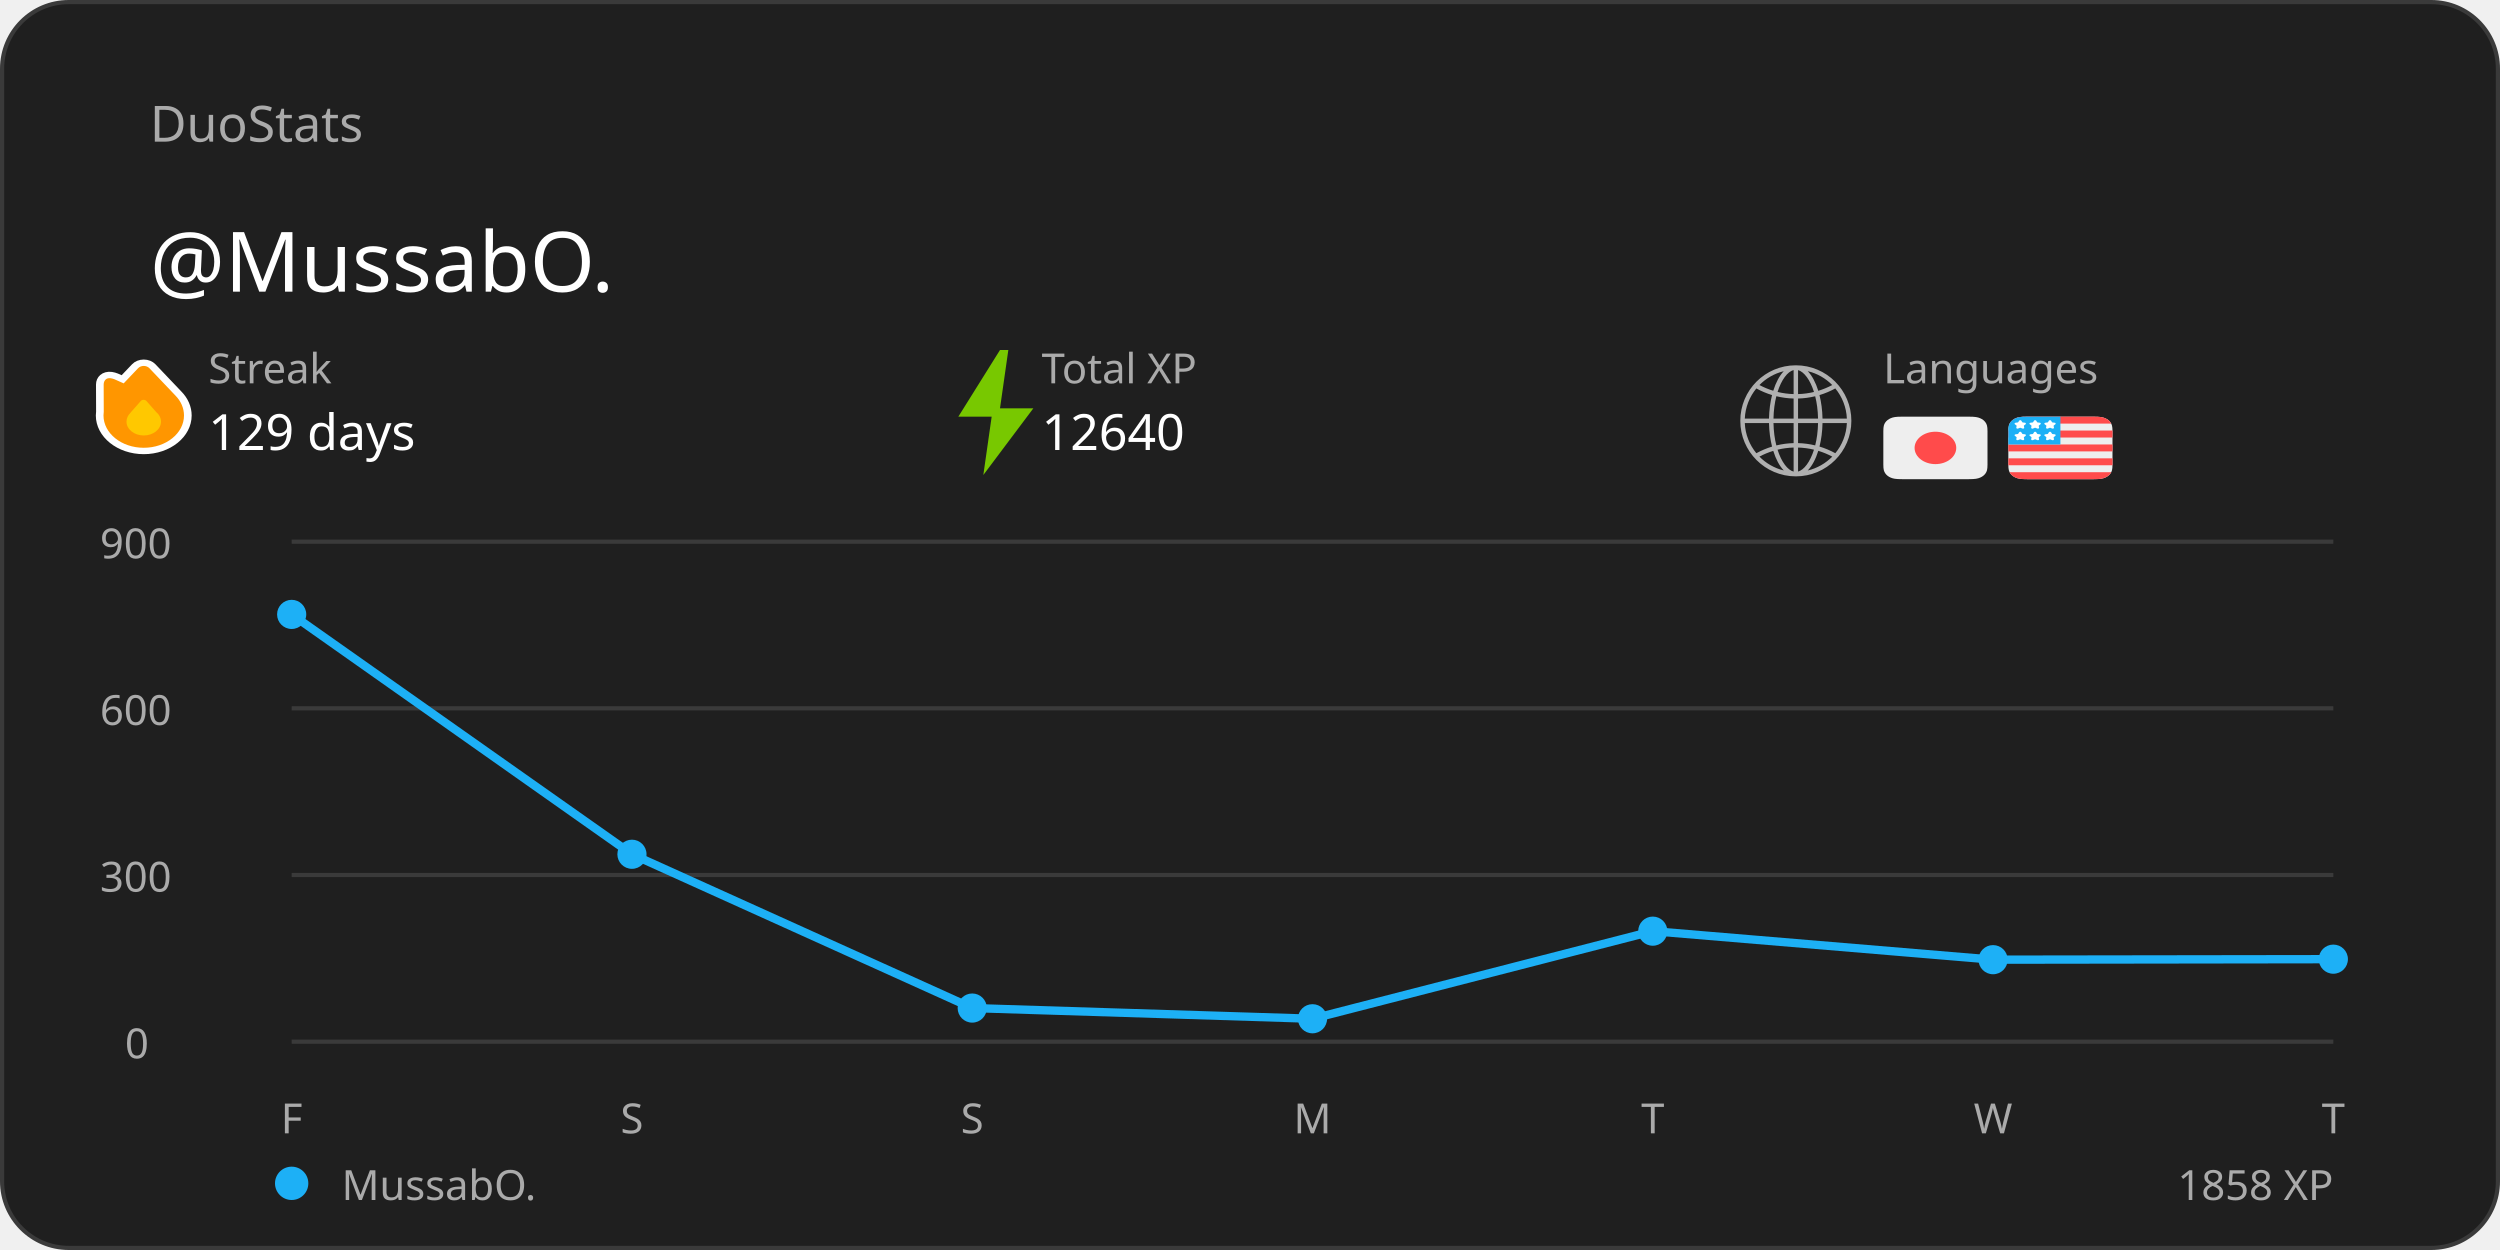
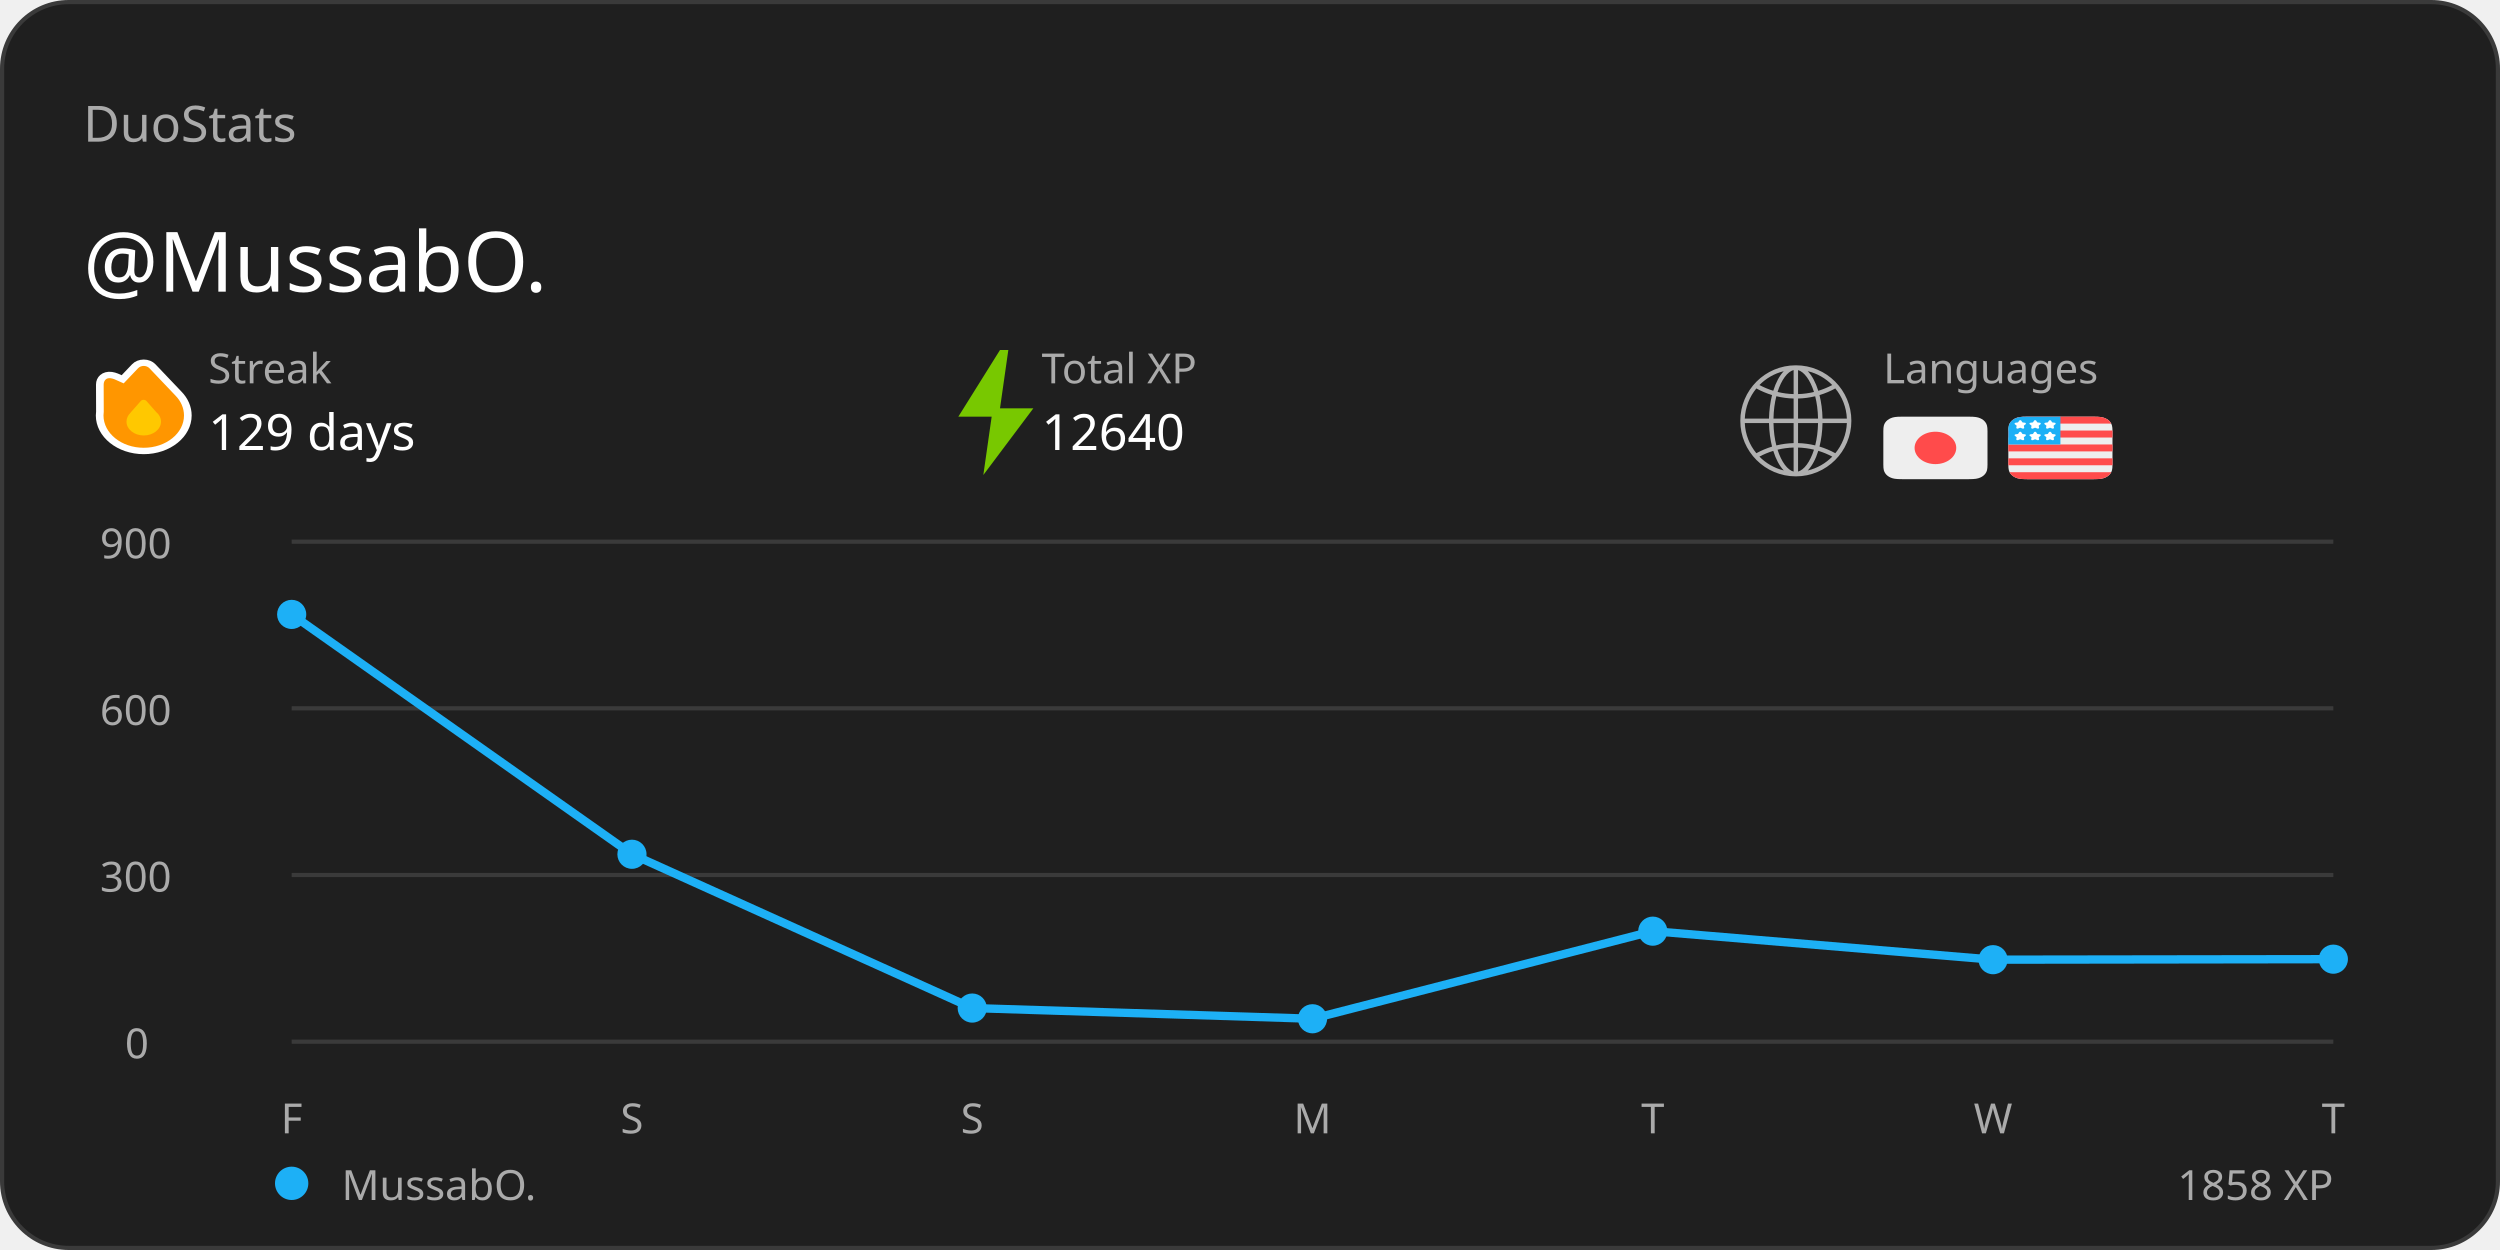
<svg xmlns="http://www.w3.org/2000/svg" width="600" height="300" viewBox="0 0 600 300">
  <rect x="0.5" y="0.5" width="599" height="299" rx="16" fill="#1F1F1F" stroke="#3A3A3A" />
-   <text x="36" y="34" fill="#AAAAAA" font-size="12" font-family="DIN Round Pro, system-ui, sans-serif">DuoStats</text>
-   <text x="36" y="70" fill="#FFFFFF" font-size="20" font-family="DIN Round Pro, system-ui, sans-serif">@MussabO.</text>
+   <text x="20" y="34" fill="#AAAAAA" font-size="12" font-family="DIN Round Pro, system-ui, sans-serif">DuoStats</text>
+   <text x="20" y="70" fill="#FFFFFF" font-size="20" font-family="DIN Round Pro, system-ui, sans-serif">@MussabO.</text>
  <g transform="translate(23, 86) scale(0.92, 0.7666667)">
    <g id="Page-1" stroke="none" stroke-width="1" fill="none" fill-rule="evenodd">
      <g id="streak" transform="translate(1, 1)" fill-rule="nonzero">
        <g id="Group" fill="#FF9600" stroke="#FFFFFF" stroke-width="2">
          <path d="M0.068,15.675 L0.044,7.216 C0.039,5.334 1.25,3.942 3.056,4.246 C3.413,4.306 3.998,4.491 4.306,4.656 L5.997,5.561 L9.247,1.464 C9.793,0.776 10.622,0.376 11.5,0.376 C12.378,0.376 13.207,0.776 13.753,1.464 L20.523,10 C22.123,11.939 22.999,14.375 23,16.889 C23,23.034 17.843,28 11.5,28 C5.157,28 0,23.034 0,16.889 C0,16.481 0.023,16.076 0.068,15.675 Z" id="Path" />
        </g>
        <g id="Group" transform="translate(7, 11)" fill="#FFC800">
          <path d="M1.012,5.077 C1.026,5.04 1.046,5.005 1.069,4.973 L3.719,1.364 C3.893,1.127 4.17,0.987 4.464,0.987 C4.758,0.987 5.035,1.127 5.209,1.364 L7.732,4.8 C8.541,5.595 8.998,6.681 9,7.815 C9,10.208 6.985,12.148 4.5,12.148 C2.015,12.148 0,10.208 0,7.815 C0,6.776 0.38,5.823 1.012,5.077 L1.012,5.077 Z" id="Path" />
        </g>
      </g>
    </g>
  </g>
  <text x="50" y="92" fill="#AAAAAA" font-size="10" font-family="DIN Round Pro, system-ui, sans-serif">Streak</text>
  <text x="50" y="108" fill="#FFFFFF" font-size="12" font-family="DIN Round Pro, system-ui, sans-serif">129 days</text>
  <path d="M240 84 230 100h8l-2 14 12-16h-8l2-14z" fill="#78C800" />
  <text x="250" y="92" fill="#AAAAAA" font-size="10" font-family="DIN Round Pro, system-ui, sans-serif">Total XP</text>
  <text x="250" y="108" fill="#FFFFFF" font-size="12" font-family="DIN Round Pro, system-ui, sans-serif">12640</text>
  <g transform="translate(415, 85) scale(1.0, 1.0)">
    <g id="SVGRepo_bgCarrier" stroke-width="0" />
    <g id="SVGRepo_tracerCarrier" stroke-linecap="round" stroke-linejoin="round" />
    <g id="SVGRepo_iconCarrier">
      <g id="icomoon-ignore"> </g>
      <path d="M16 2.672c-0.004 0-0.007 0-0.011 0-0.002 0-0.003 0-0.005 0-0.005 0-0.010 0.001-0.016 0.001-7.347 0.017-13.296 5.977-13.296 13.327 0 7.348 5.949 13.309 13.296 13.327 0.005 0 0.010 0.001 0.016 0.001 0.002 0 0.004 0 0.005 0 0.004 0 0.008 0 0.011 0 7.36 0 13.328-5.968 13.328-13.328s-5.968-13.328-13.328-13.328zM16.533 10.648c1.413-0.039 2.788-0.225 4.112-0.548 0.399 1.571 0.647 3.382 0.686 5.367h-4.798v-4.819zM16.533 9.582v-5.759c1.437 0.398 2.893 2.314 3.821 5.252-1.231 0.297-2.509 0.47-3.821 0.507zM15.467 3.81v5.772c-1.323-0.037-2.611-0.213-3.852-0.515 0.936-2.956 2.405-4.879 3.852-5.256zM15.467 10.647v4.82h-4.831c0.039-1.988 0.287-3.801 0.687-5.373 1.334 0.326 2.72 0.515 4.144 0.553zM9.563 15.467h-5.811c0.118-2.741 1.139-5.252 2.773-7.241 1.187 0.654 2.446 1.189 3.766 1.589-0.431 1.7-0.689 3.617-0.728 5.652zM9.563 16.533c0.039 2.034 0.297 3.951 0.728 5.651-1.319 0.401-2.579 0.936-3.766 1.59-1.635-1.989-2.656-4.5-2.773-7.241h5.811zM10.636 16.533h4.831v4.814c-1.424 0.038-2.81 0.228-4.145 0.555-0.399-1.571-0.647-3.383-0.686-5.369zM15.467 22.412v5.778c-1.448-0.378-2.919-2.303-3.854-5.263 1.241-0.302 2.53-0.478 3.854-0.515zM16.533 28.178v-5.765c1.313 0.038 2.591 0.211 3.822 0.508-0.928 2.941-2.384 4.86-3.822 5.257zM16.533 21.347v-4.814h4.798c-0.039 1.983-0.286 3.791-0.684 5.361-1.325-0.323-2.7-0.51-4.113-0.548zM22.404 16.533h5.845c-0.118 2.741-1.138 5.251-2.773 7.24-1.197-0.658-2.467-1.197-3.797-1.599 0.43-1.698 0.687-3.611 0.726-5.64zM22.404 15.467c-0.039-2.033-0.297-3.946-0.727-5.646 1.33-0.402 2.599-0.94 3.795-1.598 1.636 1.989 2.658 4.501 2.776 7.244h-5.845zM24.738 7.409c-1.061 0.564-2.18 1.031-3.35 1.385-0.623-2.005-1.498-3.642-2.533-4.717 2.27 0.545 4.297 1.719 5.883 3.332zM13.103 4.087c-1.029 1.073-1.9 2.702-2.521 4.697-1.158-0.353-2.268-0.815-3.319-1.375 1.575-1.602 3.587-2.774 5.84-3.322zM7.259 24.587c1.052-0.561 2.163-1.024 3.322-1.377 0.621 1.997 1.492 3.629 2.522 4.702-2.255-0.549-4.268-1.721-5.844-3.326zM18.855 27.922c1.036-1.075 1.911-2.712 2.535-4.721 1.17 0.355 2.29 0.82 3.351 1.387-1.586 1.614-3.614 2.791-5.886 3.334z" fill="#b0b0b0"> </path>
    </g>
  </g>
  <text x="452" y="92" fill="#AAAAAA" font-size="10" font-family="DIN Round Pro, system-ui, sans-serif">Languages</text>
  <g transform="translate(452, 100) scale(0.3571429, 0.2777778)">
    <g clip-path="url(#clip0_129_1008)">
      <path fill-rule="evenodd" clip-rule="evenodd" d="M12.563 0H57.437C61.805 0 63.389 0.455 64.987 1.309C66.584 2.163 67.837 3.416 68.691 5.013C69.545 6.61 70 8.195 70 12.563V41.437C70 45.805 69.545 47.389 68.691 48.986C67.837 50.584 66.584 51.837 64.987 52.691C63.389 53.545 61.805 54 57.437 54H12.563C8.195 54 6.61 53.545 5.013 52.691C3.416 51.837 2.163 50.584 1.309 48.986C0.455 47.389 0 45.805 0 41.437V12.563C0 8.195 0.455 6.61 1.309 5.013C2.163 3.416 3.416 2.163 5.013 1.309C6.61 0.455 8.195 0 12.563 0Z" fill="#EEEEEE" />
      <path d="M35 41C42.732 41 49 34.732 49 27C49 19.268 42.732 13 35 13C27.268 13 21 19.268 21 27C21 34.732 27.268 41 35 41Z" fill="#FF4B4B" />
    </g>
    <defs>
      <clipPath id="clip0_129_1008">
        <rect width="70" height="54" fill="white" />
      </clipPath>
    </defs>
  </g>
  <g transform="translate(482, 100) scale(0.3571429, 0.2777778)">
    <g clip-path="url(#clip0_129_593)">
      <path fill-rule="evenodd" clip-rule="evenodd" d="M12.563 0H57.437C61.805 0 63.389 0.455 64.987 1.309C66.584 2.163 67.837 3.416 68.691 5.013C69.545 6.61 70 8.195 70 12.563V41.437C70 45.805 69.545 47.389 68.691 48.986C67.837 50.584 66.584 51.837 64.987 52.691C63.389 53.545 61.805 54 57.437 54H12.563C8.195 54 6.61 53.545 5.013 52.691C3.416 51.837 2.163 50.584 1.309 48.986C0.455 47.389 0 45.805 0 41.437V12.563C0 8.195 0.455 6.61 1.309 5.013C2.163 3.416 3.416 2.163 5.013 1.309C6.61 0.455 8.195 0 12.563 0Z" fill="#EEEEEE" />
      <path fill-rule="evenodd" clip-rule="evenodd" d="M12.563 0H57.437C61.805 0 63.389 0.455 64.987 1.309C66.584 2.163 67.837 3.416 68.691 5.013C68.863 5.335 69.019 5.656 69.158 6H0.842C0.981 5.656 1.137 5.335 1.309 5.013C2.163 3.416 3.416 2.163 5.013 1.309C6.61 0.455 8.195 0 12.563 0Z" fill="#FF4B4B" />
      <path fill-rule="evenodd" clip-rule="evenodd" d="M69.997 12C69.999 12.182 70 12.37 70 12.563V18H0V12.563C0 12.37 0.001 12.182 0.003 12H69.997Z" fill="#FF4B4B" />
      <path fill-rule="evenodd" clip-rule="evenodd" d="M70 24V30H0V24H70Z" fill="#FF4B4B" />
      <path fill-rule="evenodd" clip-rule="evenodd" d="M70 41.437C70 41.63 69.999 41.818 69.997 42H0.003C0.001 41.818 0 41.63 0 41.437V36H70V41.437Z" fill="#FF4B4B" />
      <path fill-rule="evenodd" clip-rule="evenodd" d="M69.158 48C69.019 48.344 68.863 48.665 68.691 48.986C67.837 50.584 66.584 51.837 64.987 52.691C63.389 53.545 61.805 54 57.437 54H12.563C8.195 54 6.61 53.545 5.013 52.691C3.416 51.837 2.163 50.584 1.309 48.986C1.137 48.665 0.981 48.344 0.842 48H69.158Z" fill="#FF4B4B" />
      <path fill-rule="evenodd" clip-rule="evenodd" d="M12.563 0H35V24H0V12.563C0 8.195 0.455 6.61 1.309 5.013C2.163 3.416 3.416 2.163 5.013 1.309C6.61 0.455 8.195 0 12.563 0Z" fill="#1CB0F6" />
      <path d="M27.806 9.602L26.531 10.273C26.13 10.483 25.635 10.329 25.424 9.929C25.341 9.769 25.312 9.586 25.342 9.409L25.586 7.988C25.609 7.853 25.564 7.715 25.466 7.62L24.434 6.614C24.11 6.298 24.103 5.779 24.419 5.455C24.545 5.326 24.71 5.242 24.888 5.216L26.314 5.009C26.45 4.989 26.567 4.904 26.628 4.781L27.266 3.489C27.466 3.083 27.957 2.916 28.363 3.117C28.525 3.196 28.655 3.327 28.735 3.489L29.373 4.781C29.434 4.904 29.551 4.989 29.687 5.009L31.113 5.216C31.561 5.281 31.871 5.697 31.806 6.145C31.78 6.323 31.696 6.488 31.567 6.614L30.535 7.62C30.437 7.715 30.392 7.853 30.415 7.988L30.659 9.409C30.735 9.855 30.436 10.278 29.99 10.355C29.812 10.385 29.629 10.356 29.47 10.273L28.194 9.602C28.073 9.538 27.928 9.538 27.806 9.602Z" fill="white" />
      <path d="M27.806 19.602L26.531 20.273C26.13 20.483 25.635 20.329 25.424 19.929C25.341 19.769 25.312 19.587 25.342 19.409L25.586 17.988C25.609 17.853 25.564 17.715 25.466 17.62L24.434 16.614C24.11 16.298 24.103 15.779 24.419 15.455C24.545 15.326 24.71 15.242 24.888 15.216L26.314 15.009C26.45 14.989 26.567 14.904 26.628 14.781L27.266 13.489C27.466 13.083 27.957 12.916 28.363 13.117C28.525 13.196 28.655 13.327 28.735 13.489L29.373 14.781C29.434 14.904 29.551 14.989 29.687 15.009L31.113 15.216C31.561 15.281 31.871 15.697 31.806 16.145C31.78 16.323 31.696 16.488 31.567 16.614L30.535 17.62C30.437 17.715 30.392 17.853 30.415 17.988L30.659 19.409C30.735 19.855 30.436 20.278 29.99 20.355C29.812 20.385 29.629 20.356 29.47 20.273L28.194 19.602C28.073 19.538 27.928 19.538 27.806 19.602Z" fill="white" />
      <path d="M17.806 9.602L16.531 10.273C16.13 10.483 15.635 10.329 15.425 9.929C15.341 9.769 15.312 9.586 15.342 9.409L15.586 7.988C15.609 7.853 15.564 7.715 15.466 7.62L14.434 6.614C14.11 6.298 14.103 5.779 14.419 5.455C14.545 5.326 14.71 5.242 14.888 5.216L16.314 5.009C16.45 4.989 16.567 4.904 16.628 4.781L17.266 3.489C17.466 3.083 17.957 2.916 18.363 3.117C18.525 3.196 18.655 3.327 18.735 3.489L19.373 4.781C19.434 4.904 19.551 4.989 19.687 5.009L21.113 5.216C21.561 5.281 21.871 5.697 21.806 6.145C21.78 6.323 21.696 6.488 21.567 6.614L20.535 7.62C20.437 7.715 20.392 7.853 20.415 7.988L20.659 9.409C20.735 9.855 20.436 10.278 19.99 10.355C19.812 10.385 19.629 10.356 19.47 10.273L18.194 9.602C18.073 9.538 17.928 9.538 17.806 9.602Z" fill="white" />
      <path d="M17.806 19.602L16.531 20.273C16.13 20.483 15.635 20.329 15.425 19.929C15.341 19.769 15.312 19.587 15.342 19.409L15.586 17.988C15.609 17.853 15.564 17.715 15.466 17.62L14.434 16.614C14.11 16.298 14.103 15.779 14.419 15.455C14.545 15.326 14.71 15.242 14.888 15.216L16.314 15.009C16.45 14.989 16.567 14.904 16.628 14.781L17.266 13.489C17.466 13.083 17.957 12.916 18.363 13.117C18.525 13.196 18.655 13.327 18.735 13.489L19.373 14.781C19.434 14.904 19.551 14.989 19.687 15.009L21.113 15.216C21.561 15.281 21.871 15.697 21.806 16.145C21.78 16.323 21.696 16.488 21.567 16.614L20.535 17.62C20.437 17.715 20.392 17.853 20.415 17.988L20.659 19.409C20.735 19.855 20.436 20.278 19.99 20.355C19.812 20.385 19.629 20.356 19.47 20.273L18.194 19.602C18.073 19.538 17.928 19.538 17.806 19.602Z" fill="white" />
      <path d="M7.807 9.602L6.531 10.273C6.13 10.483 5.635 10.329 5.424 9.929C5.341 9.769 5.312 9.586 5.342 9.409L5.586 7.988C5.609 7.853 5.564 7.715 5.466 7.62L4.434 6.614C4.11 6.298 4.103 5.779 4.419 5.455C4.545 5.326 4.71 5.242 4.888 5.216L6.314 5.009C6.45 4.989 6.567 4.904 6.628 4.781L7.266 3.489C7.466 3.083 7.957 2.916 8.363 3.117C8.525 3.196 8.655 3.327 8.735 3.489L9.373 4.781C9.434 4.904 9.551 4.989 9.687 5.009L11.113 5.216C11.561 5.281 11.871 5.697 11.806 6.145C11.78 6.323 11.696 6.488 11.567 6.614L10.535 7.62C10.437 7.715 10.392 7.853 10.415 7.988L10.659 9.409C10.735 9.855 10.436 10.278 9.99 10.355C9.812 10.385 9.629 10.356 9.47 10.273L8.194 9.602C8.073 9.538 7.928 9.538 7.807 9.602Z" fill="white" />
      <path d="M7.807 19.602L6.531 20.273C6.13 20.483 5.635 20.329 5.424 19.929C5.341 19.769 5.312 19.587 5.342 19.409L5.586 17.988C5.609 17.853 5.564 17.715 5.466 17.62L4.434 16.614C4.11 16.298 4.103 15.779 4.419 15.455C4.545 15.326 4.71 15.242 4.888 15.216L6.314 15.009C6.45 14.989 6.567 14.904 6.628 14.781L7.266 13.489C7.466 13.083 7.957 12.916 8.363 13.117C8.525 13.196 8.655 13.327 8.735 13.489L9.373 14.781C9.434 14.904 9.551 14.989 9.687 15.009L11.113 15.216C11.561 15.281 11.871 15.697 11.806 16.145C11.78 16.323 11.696 16.488 11.567 16.614L10.535 17.62C10.437 17.715 10.392 17.853 10.415 17.988L10.659 19.409C10.735 19.855 10.436 20.278 9.99 20.355C9.812 20.385 9.629 20.356 9.47 20.273L8.194 19.602C8.073 19.538 7.928 19.538 7.807 19.602Z" fill="white" />
    </g>
    <defs>
      <clipPath id="clip0_129_593">
        <rect width="70" height="54" fill="white" />
      </clipPath>
    </defs>
  </g>
  <g stroke="#3A3A3A" stroke-width="1">
    <line x1="70" y1="250" x2="560" y2="250" />
    <line x1="70" y1="210" x2="560" y2="210" />
    <line x1="70" y1="170" x2="560" y2="170" />
    <line x1="70" y1="130" x2="560" y2="130" />
  </g>
  <g fill="#AAAAAA" font-size="10" font-family="DIN Round Pro, system-ui, sans-serif">
    <text x="30" y="254">0</text>
    <text x="24" y="214">300</text>
    <text x="24" y="174">600</text>
    <text x="24" y="134">900</text>
  </g>
  <polyline points="70.0,147.456 151.667,205.022 233.333,241.933 315.0,244.5 396.667,223.478 478.333,230.322 560.0,230.2" fill="none" stroke="#1DB0F6" stroke-width="2" stroke-linecap="round" stroke-linejoin="round" />
  <circle cx="70.0" cy="147.456" r="3.5" fill="#1DB0F6" />
  <circle cx="151.667" cy="205.022" r="3.5" fill="#1DB0F6" />
  <circle cx="233.333" cy="241.933" r="3.5" fill="#1DB0F6" />
  <circle cx="315.0" cy="244.5" r="3.5" fill="#1DB0F6" />
  <circle cx="396.667" cy="223.478" r="3.5" fill="#1DB0F6" />
  <circle cx="478.333" cy="230.322" r="3.5" fill="#1DB0F6" />
  <circle cx="560.0" cy="230.2" r="3.5" fill="#1DB0F6" />
  <text x="70.0" y="272" fill="#AAAAAA" font-size="10" text-anchor="middle" font-family="DIN Round Pro, system-ui, sans-serif">F</text>
  <text x="151.667" y="272" fill="#AAAAAA" font-size="10" text-anchor="middle" font-family="DIN Round Pro, system-ui, sans-serif">S</text>
  <text x="233.333" y="272" fill="#AAAAAA" font-size="10" text-anchor="middle" font-family="DIN Round Pro, system-ui, sans-serif">S</text>
  <text x="315.0" y="272" fill="#AAAAAA" font-size="10" text-anchor="middle" font-family="DIN Round Pro, system-ui, sans-serif">M</text>
  <text x="396.667" y="272" fill="#AAAAAA" font-size="10" text-anchor="middle" font-family="DIN Round Pro, system-ui, sans-serif">T</text>
  <text x="478.333" y="272" fill="#AAAAAA" font-size="10" text-anchor="middle" font-family="DIN Round Pro, system-ui, sans-serif">W</text>
  <text x="560.0" y="272" fill="#AAAAAA" font-size="10" text-anchor="middle" font-family="DIN Round Pro, system-ui, sans-serif">T</text>
  <circle cx="70" cy="284" r="4" fill="#1DB0F6" />
  <text x="82" y="288" fill="#AAAAAA" font-size="10" font-family="DIN Round Pro, system-ui, sans-serif">MussabO.</text>
  <text x="560" y="288" fill="#AAAAAA" font-size="10" text-anchor="end" font-family="DIN Round Pro, system-ui, sans-serif">1858 XP</text>
</svg>
